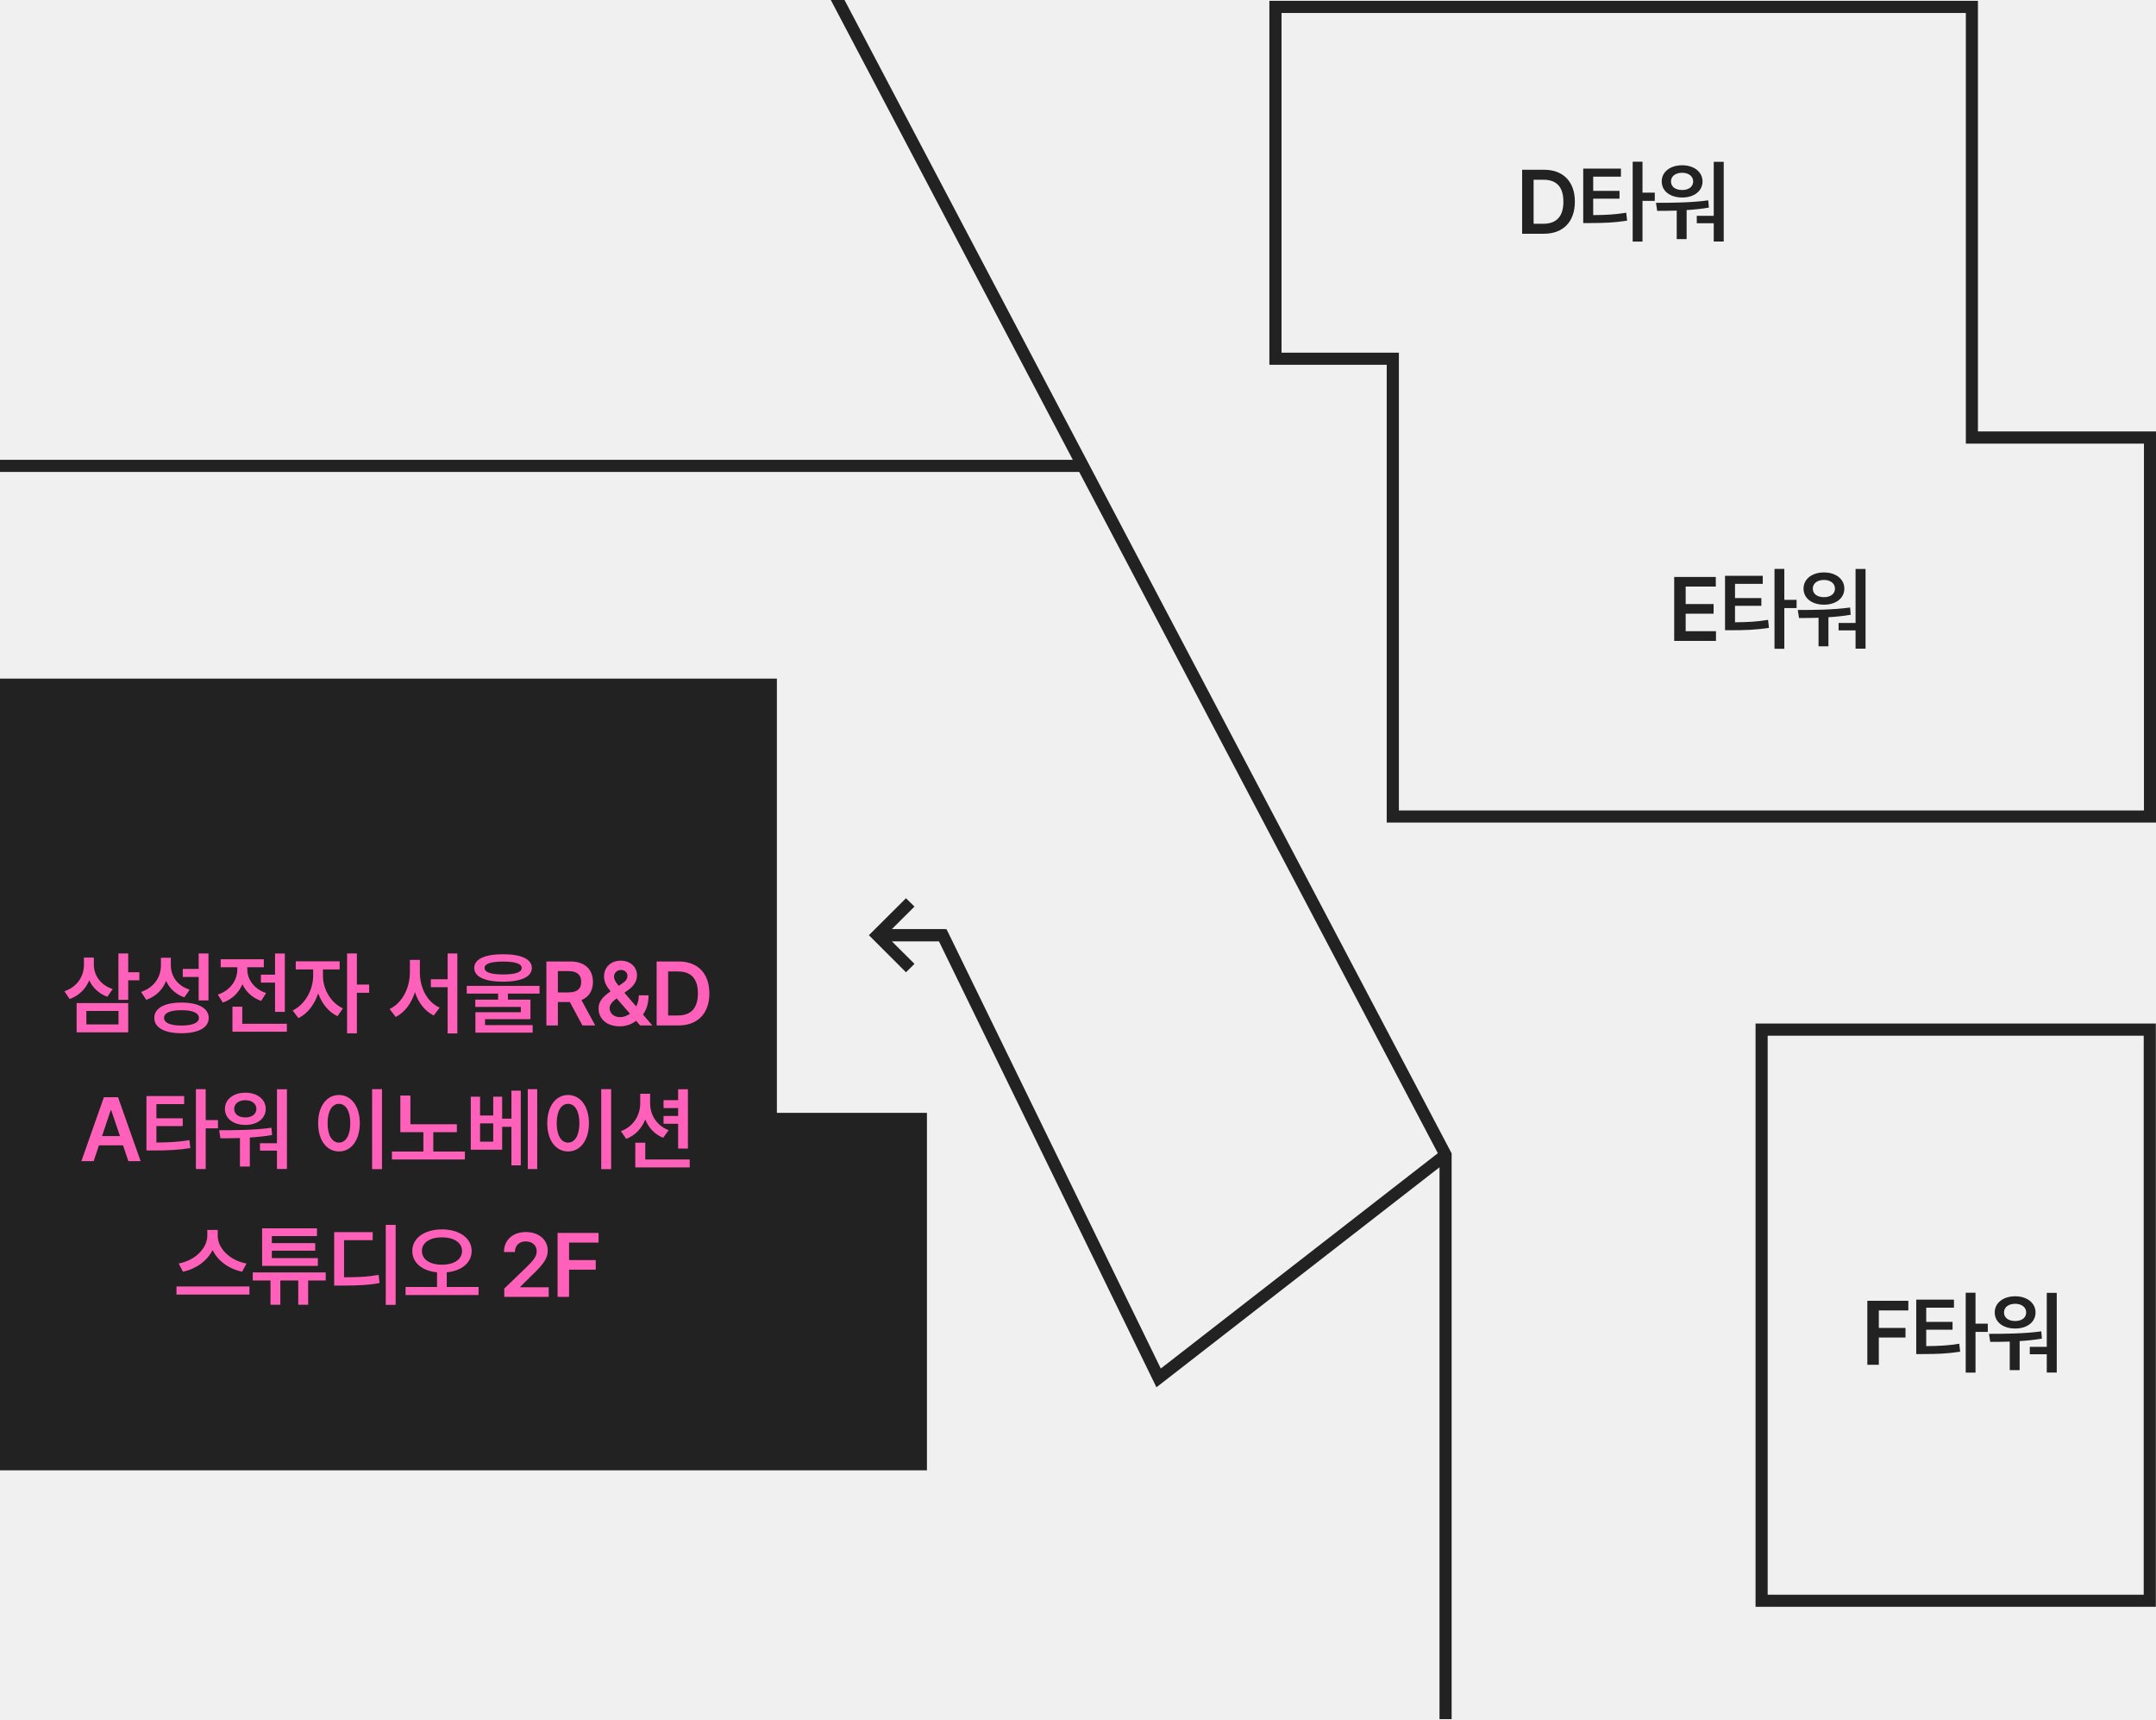
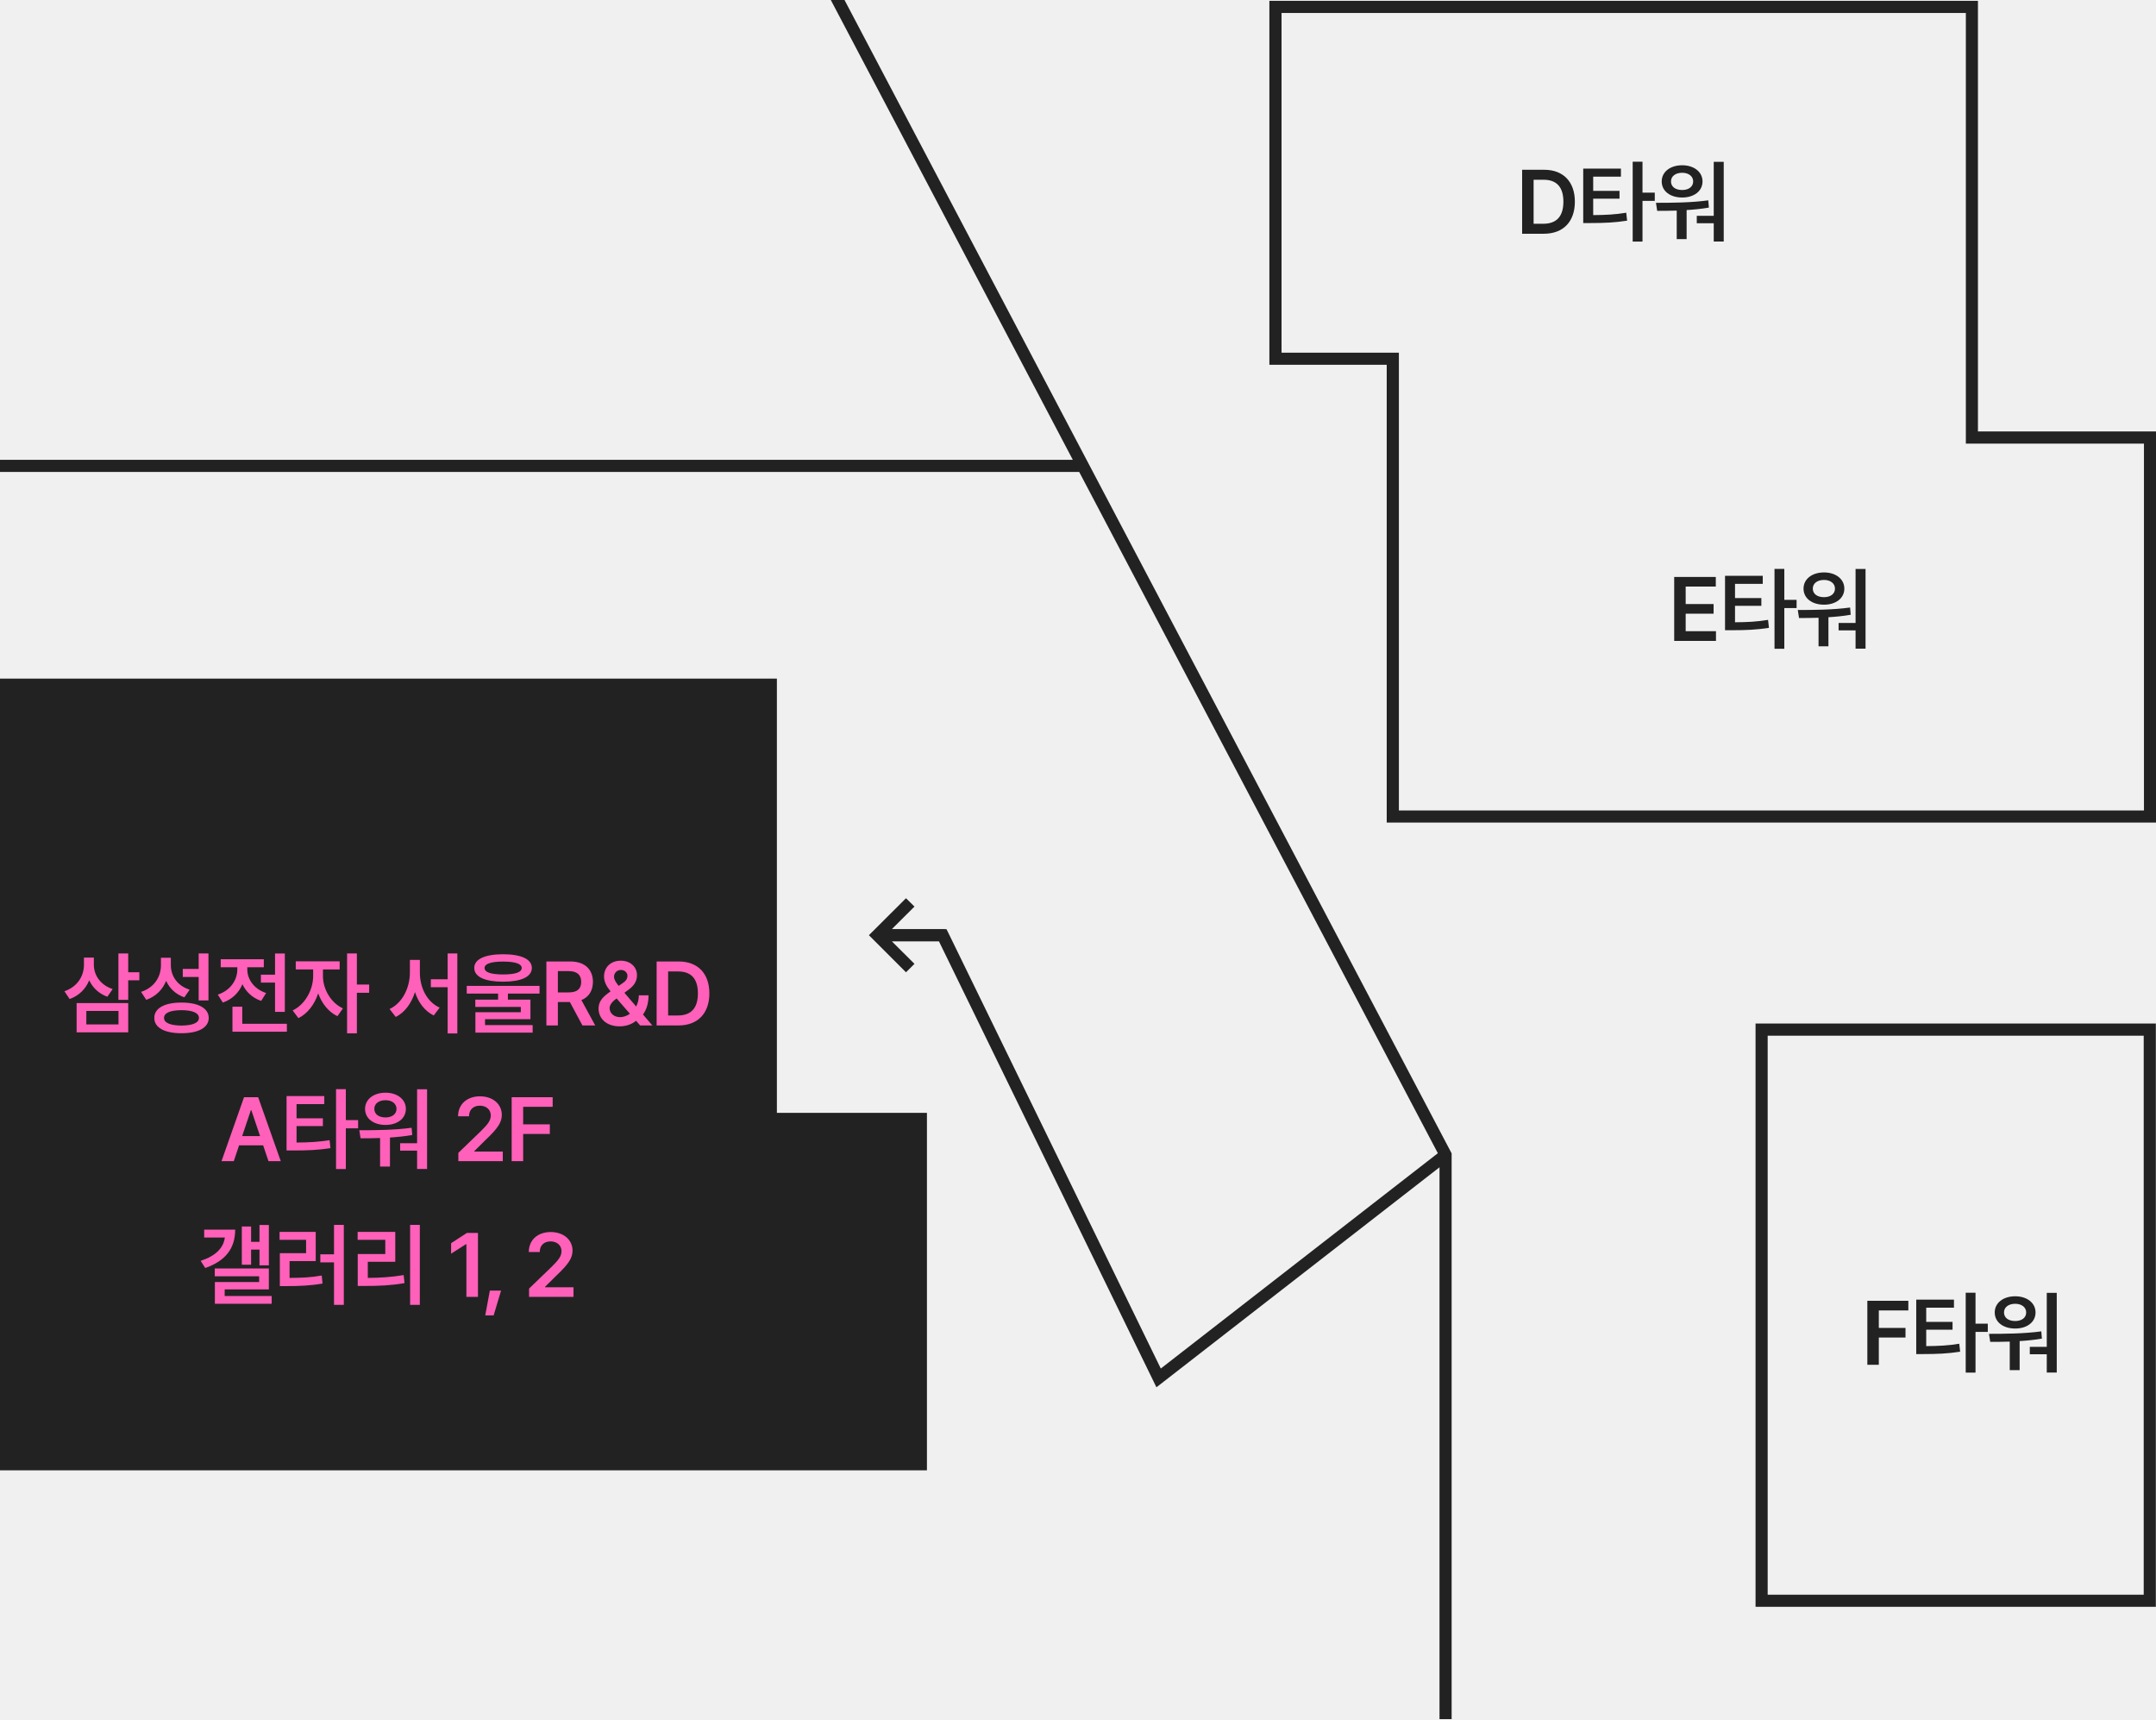
<svg xmlns="http://www.w3.org/2000/svg" width="286" height="228" viewBox="0 0 286 228" fill="none">
  <g clip-path="url(#clip0_1566_4787)">
    <path d="M122.961 147.591H103.056V136.219V90H23.191H0V136.219V195H23.191H39.05H103.056H122.961V147.591Z" fill="#222222" />
    <path d="M232.879 213.102H285.979V135.744H232.879V213.102ZM234.488 137.359H284.37V211.497H234.488V137.359Z" fill="#222222" />
    <path d="M262.38 57.22V0.111H168.387V48.378H183.952V109.092H286.001V57.22H262.374H262.38ZM284.397 107.488H185.567V46.774H170.001V1.721H260.776V58.835H284.403V107.488H284.397Z" fill="#222222" />
    <path d="M130.839 35.727L96.758 -29L95.337 -28.249L129.412 36.479L142.312 60.982H0V62.592H143.16L190.735 152.944L153.983 181.499L125.781 123.682L125.556 123.231H125.352V123.215H118.315L121.308 120.232L120.182 119.126L115.263 124.03L120.182 128.95L121.308 127.829L118.315 124.851H124.558L153.404 183.988L190.955 154.811V228H192.564V152.966L130.839 35.727Z" fill="#222222" />
-     <path d="M12.449 127.914C12.437 129.297 13.293 130.633 14.945 131.172L14.242 132.191C13.117 131.787 12.302 131.002 11.839 130.012C11.371 131.148 10.492 132.045 9.238 132.496L8.547 131.465C10.258 130.879 11.136 129.461 11.136 127.949V127H12.449V127.914ZM17.008 126.449V128.945H18.484V130.012H17.008V132.602H15.707V126.449H17.008ZM17.008 133.035V136.914H10.164V133.035H17.008ZM11.453 134.078V135.859H15.718V134.078H11.453ZM22.662 127.973C22.65 129.414 23.494 130.727 25.158 131.254L24.455 132.273C23.301 131.869 22.492 131.102 22.041 130.094C21.572 131.248 20.687 132.156 19.404 132.602L18.713 131.547C20.471 130.973 21.349 129.555 21.349 128.031V127.023H22.662V127.973ZM27.654 126.449V132.684H26.353V129.566H24.244V128.5H26.353V126.449H27.654ZM24.068 132.965C26.318 132.965 27.689 133.715 27.689 135.004C27.689 136.293 26.318 137.031 24.068 137.031C21.83 137.031 20.459 136.293 20.471 135.004C20.459 133.715 21.83 132.965 24.068 132.965ZM24.068 133.973C22.592 133.973 21.76 134.336 21.76 135.004C21.76 135.648 22.592 136.012 24.068 136.012C25.545 136.012 26.389 135.648 26.389 135.004C26.389 134.336 25.545 133.973 24.068 133.973ZM37.785 126.461V134.195H36.484V130.316H34.609V129.262H36.484V126.461H37.785ZM38.055 135.777V136.832H30.836V133.516H32.137V135.777H38.055ZM32.805 128.57C32.805 129.848 33.66 131.16 35.301 131.699L34.645 132.742C33.461 132.338 32.623 131.535 32.16 130.527C31.692 131.646 30.807 132.531 29.559 132.965L28.891 131.91C30.578 131.359 31.481 129.965 31.481 128.559V128.277H29.277V127.223H34.996V128.277H32.805V128.57ZM42.842 129.461C42.842 131.102 43.815 132.965 45.491 133.738L44.764 134.77C43.569 134.207 42.684 133.07 42.209 131.746C41.729 133.199 40.803 134.441 39.584 135.027L38.823 134.008C40.51 133.211 41.53 131.219 41.541 129.461V128.57H39.233V127.492H45.057V128.57H42.842V129.461ZM47.342 126.449V130.574H48.971V131.664H47.342V137.043H46.041V126.449H47.342ZM55.698 128.992C55.698 130.961 56.636 132.895 58.323 133.633L57.538 134.676C56.337 134.09 55.493 132.965 55.042 131.582C54.579 133.041 53.718 134.254 52.499 134.875L51.679 133.82C53.401 133.012 54.362 130.973 54.374 128.992V127.305H55.698V128.992ZM60.667 126.449V137.055H59.378V130.926H57.151V129.871H59.378V126.449H60.667ZM66.731 126.555C69.146 126.555 70.54 127.199 70.552 128.371C70.54 129.555 69.146 130.188 66.731 130.199C64.317 130.188 62.911 129.555 62.911 128.371C62.911 127.199 64.317 126.555 66.731 126.555ZM66.731 127.527C65.114 127.527 64.271 127.82 64.282 128.371C64.271 128.957 65.114 129.227 66.731 129.238C68.372 129.227 69.204 128.957 69.204 128.371C69.204 127.82 68.372 127.527 66.731 127.527ZM71.571 130.75V131.77H67.376V132.578H70.364V135.168H64.341V135.953H70.657V136.949H63.064V134.242H69.087V133.539H63.052V132.578H66.075V131.77H61.915V130.75H71.571ZM72.48 136V127.516H75.667C77.613 127.516 78.656 128.605 78.656 130.223C78.656 131.377 78.128 132.232 77.132 132.637L78.96 136H77.261L75.597 132.895H74.003V136H72.48ZM74.003 131.617H75.433C76.581 131.617 77.097 131.125 77.097 130.223C77.097 129.32 76.581 128.793 75.433 128.793H74.003V131.617ZM82.201 136.117C80.466 136.117 79.4 135.098 79.4 133.75C79.4 132.754 80.05 132.133 80.994 131.477C80.501 130.879 80.126 130.264 80.126 129.508C80.126 128.301 81.005 127.41 82.341 127.41C83.677 127.41 84.498 128.301 84.498 129.332C84.498 130.141 84.076 130.75 83.373 131.266L82.834 131.664L84.392 133.48C84.609 133.064 84.744 132.566 84.744 132.004H86.033C86.033 133.17 85.71 133.996 85.294 134.547L86.537 136H84.919L84.38 135.379C83.771 135.883 82.951 136.117 82.201 136.117ZM80.865 133.68C80.865 134.359 81.404 134.898 82.248 134.898C82.699 134.898 83.162 134.74 83.572 134.441L81.802 132.414L81.662 132.52C81.088 132.941 80.865 133.387 80.865 133.68ZM81.451 129.531C81.451 129.918 81.714 130.311 82.072 130.75L82.552 130.422C82.998 130.129 83.232 129.836 83.232 129.402C83.232 129.027 82.904 128.629 82.365 128.641C81.826 128.641 81.451 129.062 81.451 129.531ZM89.988 136H87.105V127.516H90.035C92.566 127.516 94.101 129.109 94.101 131.746C94.101 134.395 92.566 136 89.988 136ZM88.629 134.676H89.906C91.676 134.676 92.578 133.703 92.578 131.746C92.578 129.801 91.676 128.84 89.953 128.84H88.629V134.676ZM12.423 154H10.794L13.782 145.516H15.657L18.657 154H17.028L16.325 151.902H13.126L12.423 154ZM13.536 150.672H15.915L14.755 147.25H14.684L13.536 150.672ZM24.429 145.363V146.43H20.749V148.316H24.241V149.348H20.749V151.527C22.378 151.516 23.649 151.457 25.132 151.211L25.249 152.266C23.62 152.523 22.202 152.582 20.304 152.582H19.425V145.363H24.429ZM27.288 144.449V148.551H28.917V149.641H27.288V155.043H25.987V144.449H27.288ZM38.064 144.461V155.031H36.739V152.605H34.489V151.621H36.739V144.461H38.064ZM29.076 149.898C31.068 149.898 33.716 149.887 36.013 149.57L36.095 150.531C35.122 150.701 34.12 150.801 33.142 150.859V154.715H31.829V150.93C30.904 150.959 30.025 150.965 29.239 150.965L29.076 149.898ZM32.556 144.918C34.114 144.918 35.251 145.797 35.251 147.062C35.251 148.352 34.114 149.195 32.556 149.195C30.962 149.195 29.837 148.352 29.837 147.062C29.837 145.797 30.962 144.918 32.556 144.918ZM32.556 145.914C31.665 145.914 31.068 146.371 31.068 147.062C31.068 147.777 31.665 148.199 32.556 148.199C33.4 148.199 34.009 147.777 34.009 147.062C34.009 146.371 33.4 145.914 32.556 145.914ZM50.674 144.449V155.055H49.361V144.449H50.674ZM44.967 145.223C46.56 145.223 47.721 146.676 47.732 148.961C47.721 151.27 46.56 152.711 44.967 152.711C43.361 152.711 42.201 151.27 42.201 148.961C42.201 146.676 43.361 145.223 44.967 145.223ZM44.967 146.395C44.064 146.395 43.455 147.344 43.455 148.961C43.455 150.59 44.064 151.539 44.967 151.539C45.857 151.539 46.467 150.59 46.467 148.961C46.467 147.344 45.857 146.395 44.967 146.395ZM60.605 149.102V150.156H57.477V152.723H61.672V153.777H51.992V152.723H56.164V150.156H53.105V145.293H54.441V149.102H60.605ZM63.682 145.445V147.941H65.428V145.445H66.612V148.363H67.842V144.648H69.084V154.551H67.842V149.441H66.612V152.477H62.451V145.445H63.682ZM63.682 151.41H65.428V148.984H63.682V151.41ZM71.264 144.449V155.043H70.01V144.449H71.264ZM81.067 144.449V155.055H79.754V144.449H81.067ZM75.36 145.223C76.954 145.223 78.114 146.676 78.126 148.961C78.114 151.27 76.954 152.711 75.36 152.711C73.754 152.711 72.594 151.27 72.594 148.961C72.594 146.676 73.754 145.223 75.36 145.223ZM75.36 146.395C74.457 146.395 73.848 147.344 73.848 148.961C73.848 150.59 74.457 151.539 75.36 151.539C76.251 151.539 76.86 150.59 76.86 148.961C76.86 147.344 76.251 146.395 75.36 146.395ZM86.241 146.324C86.241 147.812 87.073 149.277 88.702 149.887L87.975 150.895C86.844 150.449 86.036 149.564 85.596 148.469C85.139 149.641 84.284 150.572 83.065 151.047L82.362 150.016C84.049 149.406 84.917 147.906 84.928 146.324V145.059H86.241V146.324ZM91.257 144.461V152.324H89.956V149.043H88.022V148H89.956V146.957H88.022V145.902H89.956V144.461H91.257ZM91.491 153.777V154.832H84.272V151.551H85.596V153.777H91.491ZM28.882 163.902C28.882 165.543 30.487 167.184 32.702 167.57L32.116 168.66C30.341 168.285 28.888 167.213 28.202 165.789C27.499 167.201 26.046 168.279 24.276 168.66L23.702 167.57C25.894 167.172 27.487 165.531 27.499 163.902V163.117H28.882V163.902ZM33.089 170.617V171.695H23.409V170.617H33.089ZM43.208 168.754V169.82H40.876V173.043H39.564V169.82H37.185V173.043H35.884V169.82H33.529V168.754H43.208ZM42.165 166.855V167.887H34.771V162.906H42.048V163.938H36.06V164.863H41.814V165.871H36.06V166.855H42.165ZM52.484 162.449V173.055H51.171V162.449H52.484ZM49.437 163.41V164.477H45.64V169.398C47.591 169.393 48.816 169.334 50.222 169.082L50.351 170.16C48.839 170.441 47.468 170.5 45.23 170.5H44.328V163.41H49.437ZM58.619 163.047C60.892 163.047 62.568 164.184 62.568 165.906C62.568 167.494 61.203 168.555 59.263 168.742V170.688H63.482V171.754H53.803V170.688H57.974V168.742C56.047 168.555 54.681 167.494 54.693 165.906C54.681 164.184 56.357 163.047 58.619 163.047ZM58.619 164.102C57.072 164.09 55.959 164.793 55.971 165.906C55.959 167.055 57.072 167.734 58.619 167.734C60.189 167.734 61.291 167.055 61.291 165.906C61.291 164.793 60.189 164.09 58.619 164.102ZM66.893 172V170.898L69.893 168.004C70.748 167.148 71.194 166.645 71.194 165.93C71.194 165.145 70.573 164.641 69.74 164.641C68.862 164.641 68.299 165.191 68.311 166.047H66.858C66.846 164.441 68.053 163.398 69.752 163.398C71.487 163.398 72.658 164.43 72.658 165.859C72.658 166.82 72.19 167.594 70.526 169.164L69.014 170.664V170.723H72.787V172H66.893ZM73.965 172V163.516H79.403V164.793H75.489V167.113H79.028V168.391H75.489V172H73.965Z" fill="#FF60B9" />
+     <path d="M12.449 127.914C12.437 129.303 13.299 130.633 14.945 131.172L14.242 132.191C13.117 131.787 12.302 131.002 11.834 130.012C11.371 131.148 10.498 132.045 9.238 132.496L8.547 131.465C10.263 130.873 11.136 129.461 11.136 127.949V127H12.449V127.914ZM10.164 136.914V133.035H17.008V136.914H10.164ZM11.453 135.859H15.718V134.078H11.453V135.859ZM15.707 132.602V126.449H17.008V128.945H18.484V130.012H17.008V132.602H15.707ZM22.662 127.973C22.656 129.414 23.5 130.732 25.158 131.254L24.455 132.273C23.301 131.863 22.492 131.09 22.041 130.088C21.572 131.242 20.687 132.15 19.404 132.602L18.713 131.547C20.465 130.973 21.344 129.561 21.349 128.031V127.023H22.662V127.973ZM20.471 135.004C20.459 133.715 21.836 132.959 24.068 132.965C26.312 132.959 27.683 133.715 27.689 135.004C27.683 136.293 26.312 137.031 24.068 137.031C21.836 137.031 20.459 136.293 20.471 135.004ZM21.76 135.004C21.754 135.648 22.598 136.006 24.068 136.012C25.551 136.006 26.389 135.648 26.389 135.004C26.389 134.336 25.551 133.979 24.068 133.973C22.598 133.979 21.754 134.336 21.76 135.004ZM24.244 129.566V128.5H26.353V126.449H27.654V132.684H26.353V129.566H24.244ZM37.785 126.461V134.195H36.484V130.316H34.609V129.262H36.484V126.461H37.785ZM28.891 131.91C30.578 131.354 31.481 129.971 31.481 128.559V128.277H29.277V127.223H34.996V128.277H32.805V128.57C32.805 129.842 33.66 131.16 35.301 131.699L34.645 132.742C33.461 132.338 32.623 131.529 32.16 130.527C31.697 131.641 30.813 132.531 29.559 132.965L28.891 131.91ZM30.836 136.832V133.516H32.137V135.777H38.055V136.832H30.836ZM42.842 129.461C42.836 131.096 43.821 132.959 45.491 133.738L44.764 134.77C43.569 134.207 42.684 133.07 42.209 131.746C41.729 133.199 40.803 134.441 39.584 135.027L38.823 134.008C40.51 133.205 41.535 131.225 41.541 129.461V128.57H39.233V127.492H45.057V128.57H42.842V129.461ZM46.041 137.043V126.449H47.342V130.574H48.971V131.664H47.342V137.043H46.041ZM55.698 128.992C55.692 130.961 56.636 132.895 58.323 133.633L57.538 134.676C56.343 134.09 55.499 132.965 55.048 131.576C54.585 133.041 53.718 134.26 52.499 134.875L51.679 133.82C53.407 133.012 54.368 130.973 54.374 128.992V127.305H55.698V128.992ZM57.151 130.926V129.871H59.378V126.449H60.667V137.055H59.378V130.926H57.151ZM66.731 126.555C69.146 126.561 70.546 127.205 70.552 128.371C70.546 129.555 69.146 130.193 66.731 130.199C64.323 130.193 62.911 129.555 62.911 128.371C62.911 127.205 64.323 126.561 66.731 126.555ZM61.915 131.77V130.75H71.571V131.77H67.376V132.578H70.364V135.168H64.341V135.953H70.657V136.949H63.064V134.242H69.087V133.539H63.052V132.578H66.075V131.77H61.915ZM64.282 128.371C64.276 128.957 65.12 129.227 66.731 129.238C68.366 129.227 69.204 128.957 69.204 128.371C69.204 127.826 68.366 127.533 66.731 127.527C65.12 127.533 64.276 127.826 64.282 128.371ZM72.48 136V127.516H75.667C77.613 127.516 78.65 128.605 78.656 130.223C78.65 131.377 78.122 132.232 77.126 132.637L78.96 136H77.261L75.597 132.895H74.003V136H72.48ZM74.003 131.617H75.433C76.581 131.623 77.097 131.131 77.097 130.223C77.097 129.32 76.581 128.793 75.433 128.793H74.003V131.617ZM82.201 136.117C80.466 136.123 79.4 135.098 79.4 133.75C79.4 132.748 80.044 132.139 80.994 131.482C80.507 130.879 80.126 130.258 80.126 129.508C80.126 128.301 81.005 127.41 82.341 127.41C83.677 127.41 84.504 128.295 84.498 129.332C84.504 130.141 84.082 130.756 83.373 131.266L82.834 131.664L84.386 133.486C84.609 133.064 84.744 132.566 84.744 132.004H86.033C86.027 133.17 85.705 133.996 85.294 134.547L86.537 136H84.919L84.375 135.379C83.771 135.889 82.945 136.123 82.201 136.117ZM80.865 133.68C80.865 134.354 81.41 134.893 82.248 134.898C82.699 134.898 83.162 134.734 83.56 134.447L81.796 132.42L81.662 132.52C81.088 132.941 80.865 133.387 80.865 133.68ZM81.451 129.531C81.457 129.918 81.714 130.311 82.066 130.75L82.552 130.422C82.998 130.135 83.232 129.83 83.232 129.402C83.232 129.033 82.904 128.635 82.365 128.641C81.826 128.635 81.457 129.068 81.451 129.531ZM89.988 136H87.105V127.516H90.035C92.566 127.516 94.096 129.104 94.101 131.746C94.096 134.4 92.566 136 89.988 136ZM88.629 134.676H89.906C91.681 134.682 92.578 133.703 92.578 131.746C92.578 129.801 91.681 128.834 89.953 128.84H88.629V134.676ZM31.012 154H29.383L32.371 145.516H34.246L37.246 154H35.617L34.908 151.902H31.715L31.012 154ZM32.125 150.672H34.498L33.344 147.25H33.274L32.125 150.672ZM43.018 145.363V146.43H39.338V148.316H42.831V149.348H39.338V151.527C40.967 151.521 42.245 151.451 43.721 151.211L43.838 152.266C42.215 152.529 40.785 152.582 38.893 152.582H38.014V145.363H43.018ZM44.577 155.043V144.449H45.877V148.551H47.506V149.641H45.877V155.043H44.577ZM56.653 144.461V155.031H55.329V152.605H53.079V151.621H55.329V144.461H56.653ZM47.665 149.898C49.657 149.893 52.305 149.887 54.602 149.57L54.684 150.531C53.712 150.695 52.71 150.801 51.731 150.865V154.715H50.419V150.93C49.493 150.965 48.614 150.965 47.829 150.965L47.665 149.898ZM48.426 147.062C48.426 145.803 49.551 144.918 51.145 144.918C52.704 144.918 53.84 145.803 53.84 147.062C53.84 148.352 52.704 149.189 51.145 149.195C49.551 149.189 48.426 148.352 48.426 147.062ZM49.657 147.062C49.651 147.771 50.255 148.199 51.145 148.199C51.989 148.199 52.598 147.771 52.598 147.062C52.598 146.371 51.995 145.914 51.145 145.914C50.255 145.914 49.651 146.371 49.657 147.062ZM60.802 154V152.898L63.802 150.004C64.657 149.148 65.103 148.645 65.103 147.93C65.103 147.139 64.476 146.641 63.65 146.641C62.776 146.641 62.214 147.186 62.22 148.047H60.767C60.761 146.441 61.968 145.398 63.661 145.398C65.396 145.398 66.562 146.436 66.567 147.859C66.562 148.814 66.105 149.588 64.435 151.164L62.923 152.664V152.723H66.696V154H60.802ZM67.874 154V145.516H73.312V146.793H69.398V149.113H72.937V150.391H69.398V154H67.874ZM35.664 162.461V167.816H34.422V165.73H33.309V167.734H32.078V162.66H33.309V164.699H34.422V162.461H35.664ZM26.617 167.219C28.621 166.562 29.635 165.52 29.828 164.125H27.086V163.082H31.199C31.193 165.602 29.887 167.236 27.227 168.168L26.617 167.219ZM28.492 169.27V168.227H35.664V171.004H29.805V171.883H36.039V172.914H28.504V170.031H34.375V169.27H28.492ZM45.608 162.449V173.055H44.307V167.418H42.49V166.352H44.307V162.449H45.608ZM37.088 164.43V163.375H41.881V167.254H38.412V169.48C39.988 169.475 41.254 169.422 42.678 169.164L42.783 170.23C41.207 170.506 39.789 170.564 37.967 170.57H37.123V166.199H40.604V164.43H37.088ZM55.692 162.449V173.055H54.403V162.449H55.692ZM47.442 164.43V163.375H52.434V167.348H48.789V169.48C50.459 169.469 51.895 169.381 53.547 169.105L53.664 170.172C51.866 170.482 50.284 170.553 48.379 170.547H47.453V166.316H51.11V164.43H47.442ZM63.403 163.516V172H61.868V165.004H61.821L59.841 166.27V164.875L61.938 163.516H63.403ZM66.468 171.168L65.484 174.449H64.37L64.98 171.168H66.468ZM70.183 172V170.898L73.183 168.004C74.039 167.148 74.484 166.645 74.484 165.93C74.484 165.139 73.857 164.641 73.031 164.641C72.158 164.641 71.595 165.186 71.601 166.047H70.148C70.142 164.441 71.349 163.398 73.043 163.398C74.777 163.398 75.943 164.436 75.949 165.859C75.943 166.814 75.486 167.588 73.816 169.164L72.304 170.664V170.723H76.078V172H70.183Z" fill="#FF60B9" />
    <path d="M204.798 31H201.915V22.516H204.845C207.376 22.516 208.911 24.109 208.911 26.746C208.911 29.395 207.376 31 204.798 31ZM203.438 29.676H204.716C206.485 29.676 207.388 28.703 207.388 26.746C207.388 24.801 206.485 23.84 204.763 23.84H203.438V29.676ZM215.023 22.363V23.43H211.343V25.316H214.835V26.348H211.343V28.527C212.972 28.516 214.243 28.457 215.726 28.211L215.843 29.266C214.214 29.523 212.796 29.582 210.898 29.582H210.019V22.363H215.023ZM217.882 21.449V25.551H219.511V26.641H217.882V32.043H216.581V21.449H217.882ZM228.658 21.461V32.031H227.333V29.605H225.083V28.621H227.333V21.461H228.658ZM219.669 26.898C221.662 26.898 224.31 26.887 226.607 26.57L226.689 27.531C225.716 27.701 224.714 27.801 223.736 27.859V31.715H222.423V27.93C221.498 27.959 220.619 27.965 219.833 27.965L219.669 26.898ZM223.15 21.918C224.708 21.918 225.845 22.797 225.845 24.062C225.845 25.352 224.708 26.195 223.15 26.195C221.556 26.195 220.431 25.352 220.431 24.062C220.431 22.797 221.556 21.918 223.15 21.918ZM223.15 22.914C222.259 22.914 221.662 23.371 221.662 24.062C221.662 24.777 222.259 25.199 223.15 25.199C223.994 25.199 224.603 24.777 224.603 24.062C224.603 23.371 223.994 22.914 223.15 22.914Z" fill="#222222" />
    <path d="M222.087 85V76.516H227.607V77.793H223.611V80.113H227.314V81.391H223.611V83.711H227.63V85H222.087ZM233.835 76.363V77.43H230.156V79.316H233.648V80.348H230.156V82.527C231.785 82.516 233.056 82.457 234.538 82.211L234.656 83.266C233.027 83.523 231.609 83.582 229.71 83.582H228.831V76.363H233.835ZM236.695 75.449V79.551H238.324V80.641H236.695V86.043H235.394V75.449H236.695ZM247.47 75.461V86.031H246.146V83.606H243.896V82.621H246.146V75.461H247.47ZM238.482 80.898C240.474 80.898 243.123 80.887 245.42 80.57L245.502 81.531C244.529 81.701 243.527 81.801 242.548 81.859V85.715H241.236V81.93C240.31 81.959 239.431 81.965 238.646 81.965L238.482 80.898ZM241.963 75.918C243.521 75.918 244.658 76.797 244.658 78.062C244.658 79.352 243.521 80.195 241.963 80.195C240.369 80.195 239.244 79.352 239.244 78.062C239.244 76.797 240.369 75.918 241.963 75.918ZM241.963 76.914C241.072 76.914 240.474 77.371 240.474 78.062C240.474 78.777 241.072 79.199 241.963 79.199C242.806 79.199 243.416 78.777 243.416 78.062C243.416 77.371 242.806 76.914 241.963 76.914Z" fill="#222222" />
    <path d="M247.708 181V172.516H253.146V173.793H249.232V176.113H252.771V177.391H249.232V181H247.708ZM259.199 172.363V173.43H255.519V175.316H259.011V176.348H255.519V178.527C257.148 178.516 258.42 178.457 259.902 178.211L260.019 179.266C258.39 179.523 256.972 179.582 255.074 179.582H254.195V172.363H259.199ZM262.058 171.449V175.551H263.687V176.641H262.058V182.043H260.757V171.449H262.058ZM272.834 171.461V182.031H271.51V179.605H269.26V178.621H271.51V171.461H272.834ZM263.846 176.898C265.838 176.898 268.486 176.887 270.783 176.57L270.865 177.531C269.892 177.701 268.89 177.801 267.912 177.859V181.715H266.599V177.93C265.674 177.959 264.795 177.965 264.01 177.965L263.846 176.898ZM267.326 171.918C268.885 171.918 270.021 172.797 270.021 174.062C270.021 175.352 268.885 176.195 267.326 176.195C265.732 176.195 264.607 175.352 264.607 174.062C264.607 172.797 265.732 171.918 267.326 171.918ZM267.326 172.914C266.435 172.914 265.838 173.371 265.838 174.062C265.838 174.777 266.435 175.199 267.326 175.199C268.17 175.199 268.779 174.777 268.779 174.062C268.779 173.371 268.17 172.914 267.326 172.914Z" fill="#222222" />
  </g>
  <defs>
    <clipPath id="clip0_1566_4787">
      <rect width="286" height="228" fill="white" />
    </clipPath>
  </defs>
</svg>
